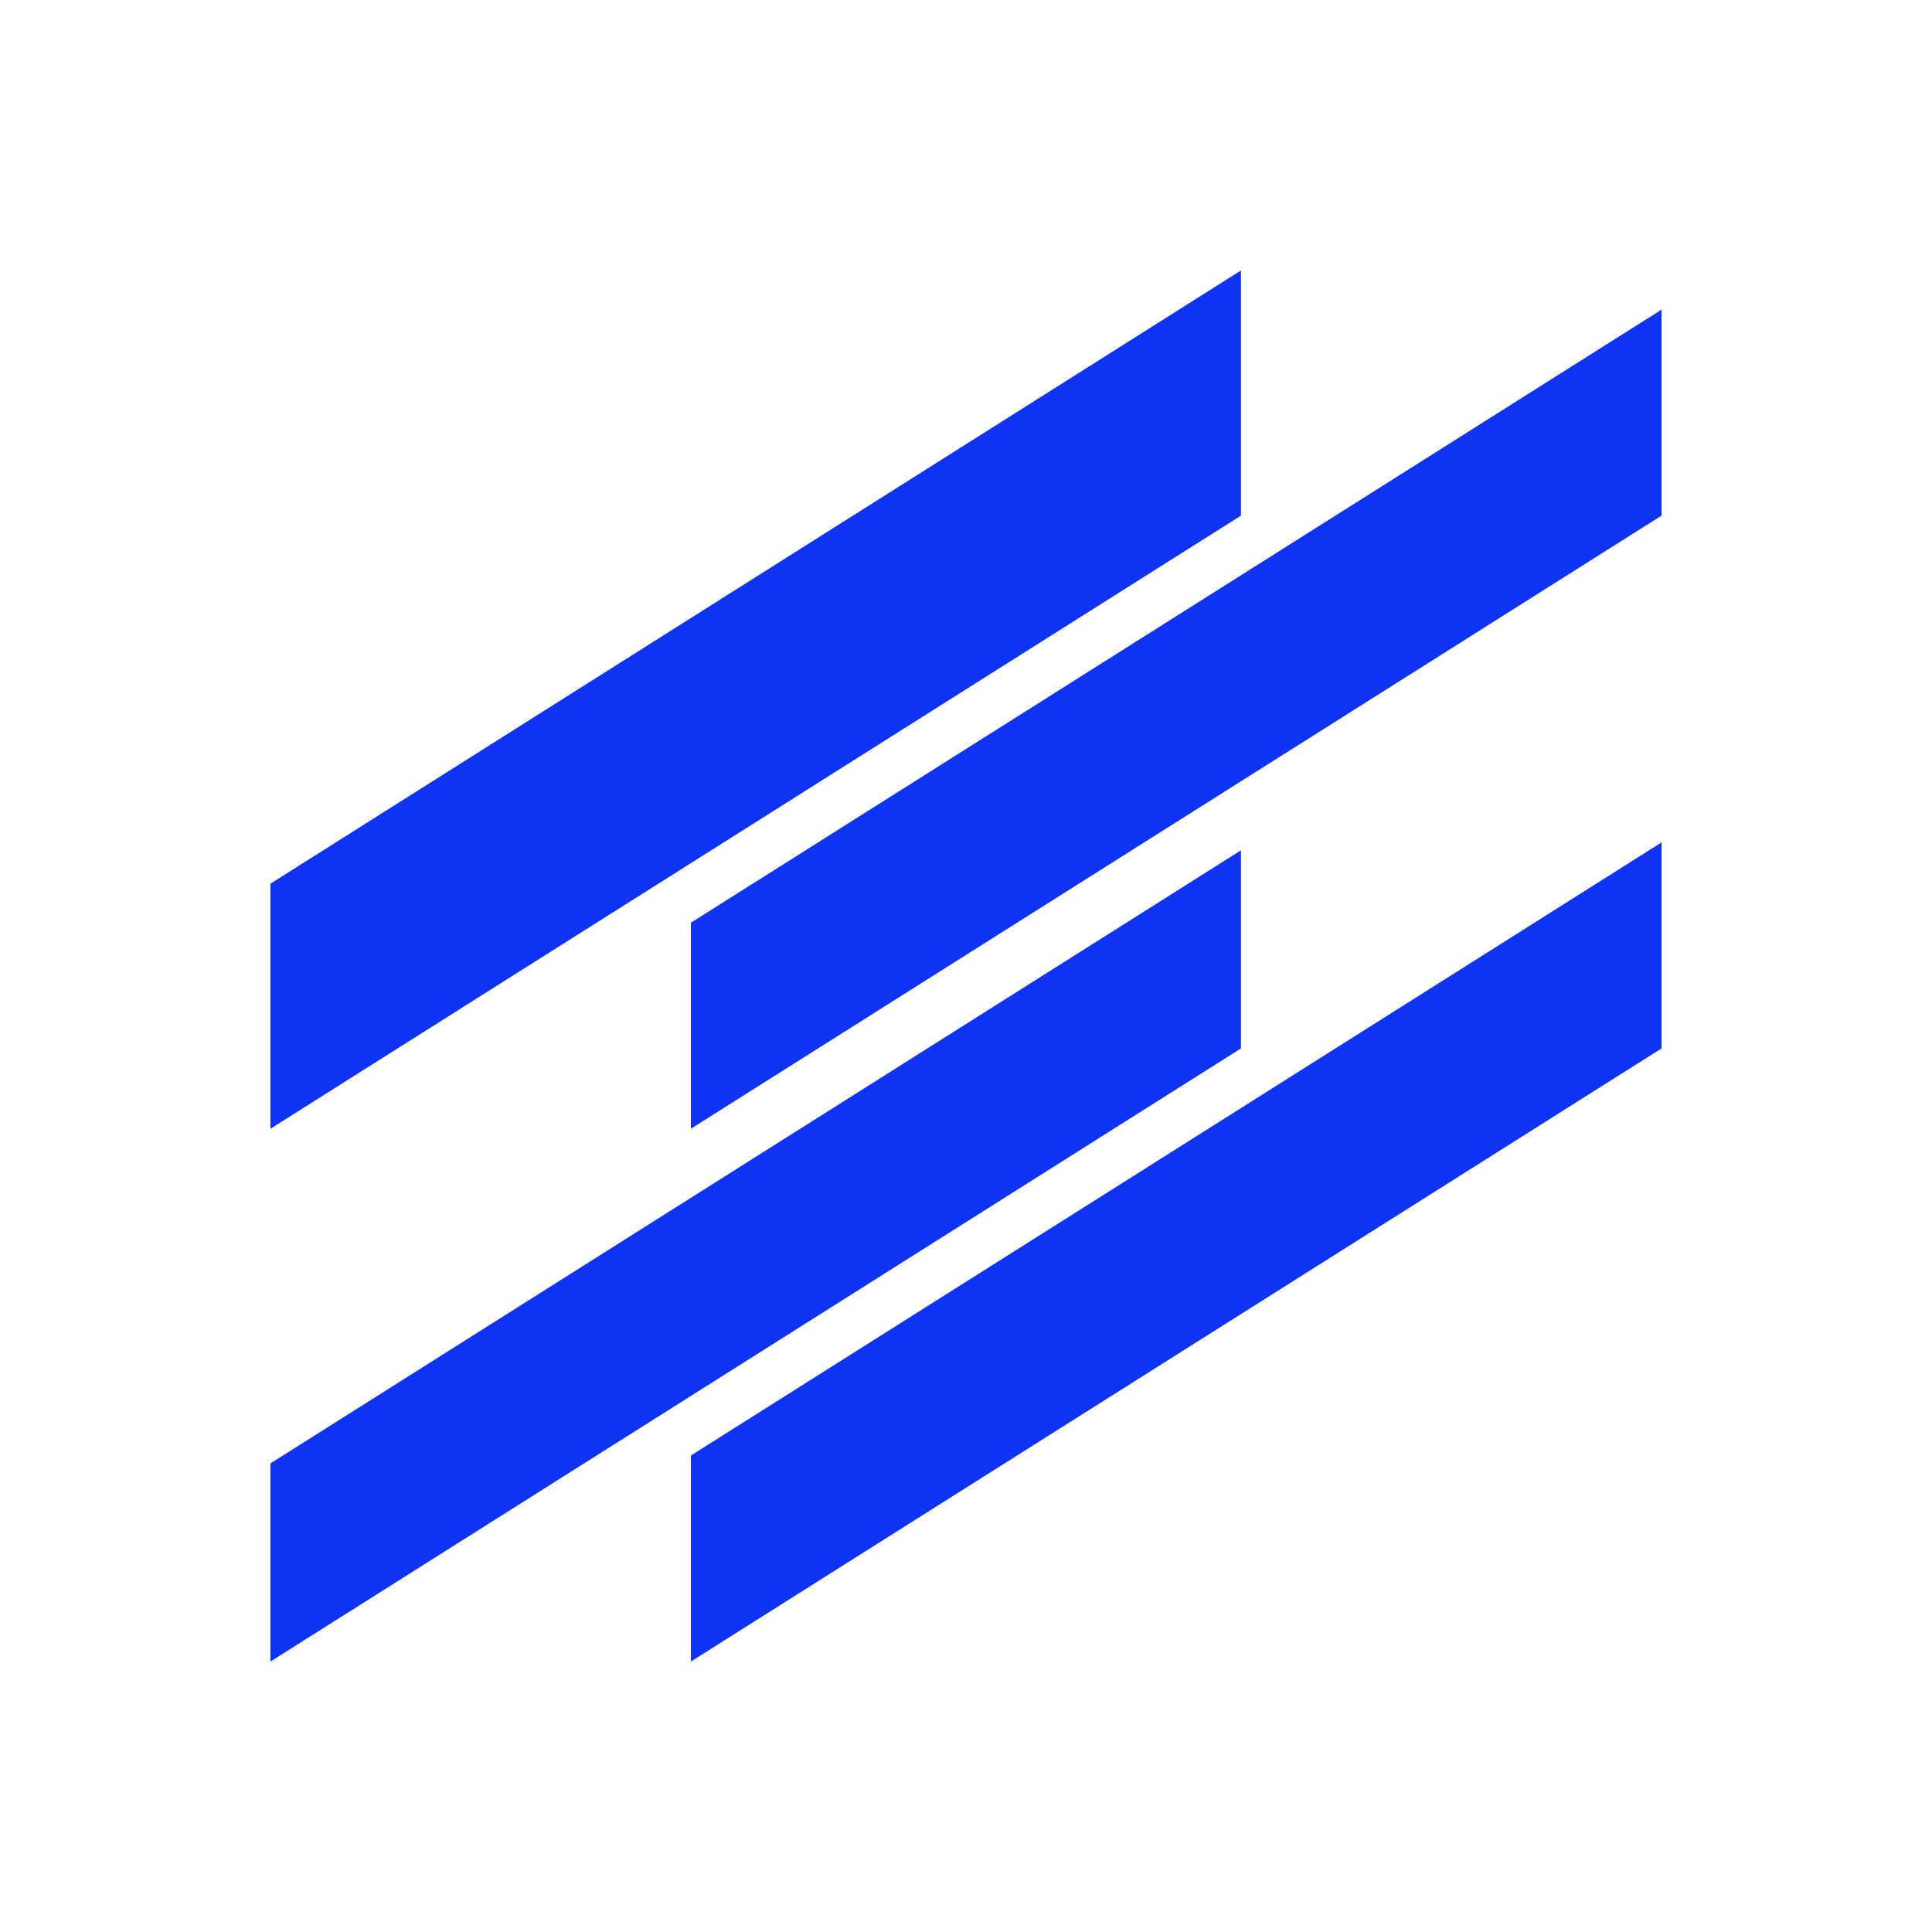
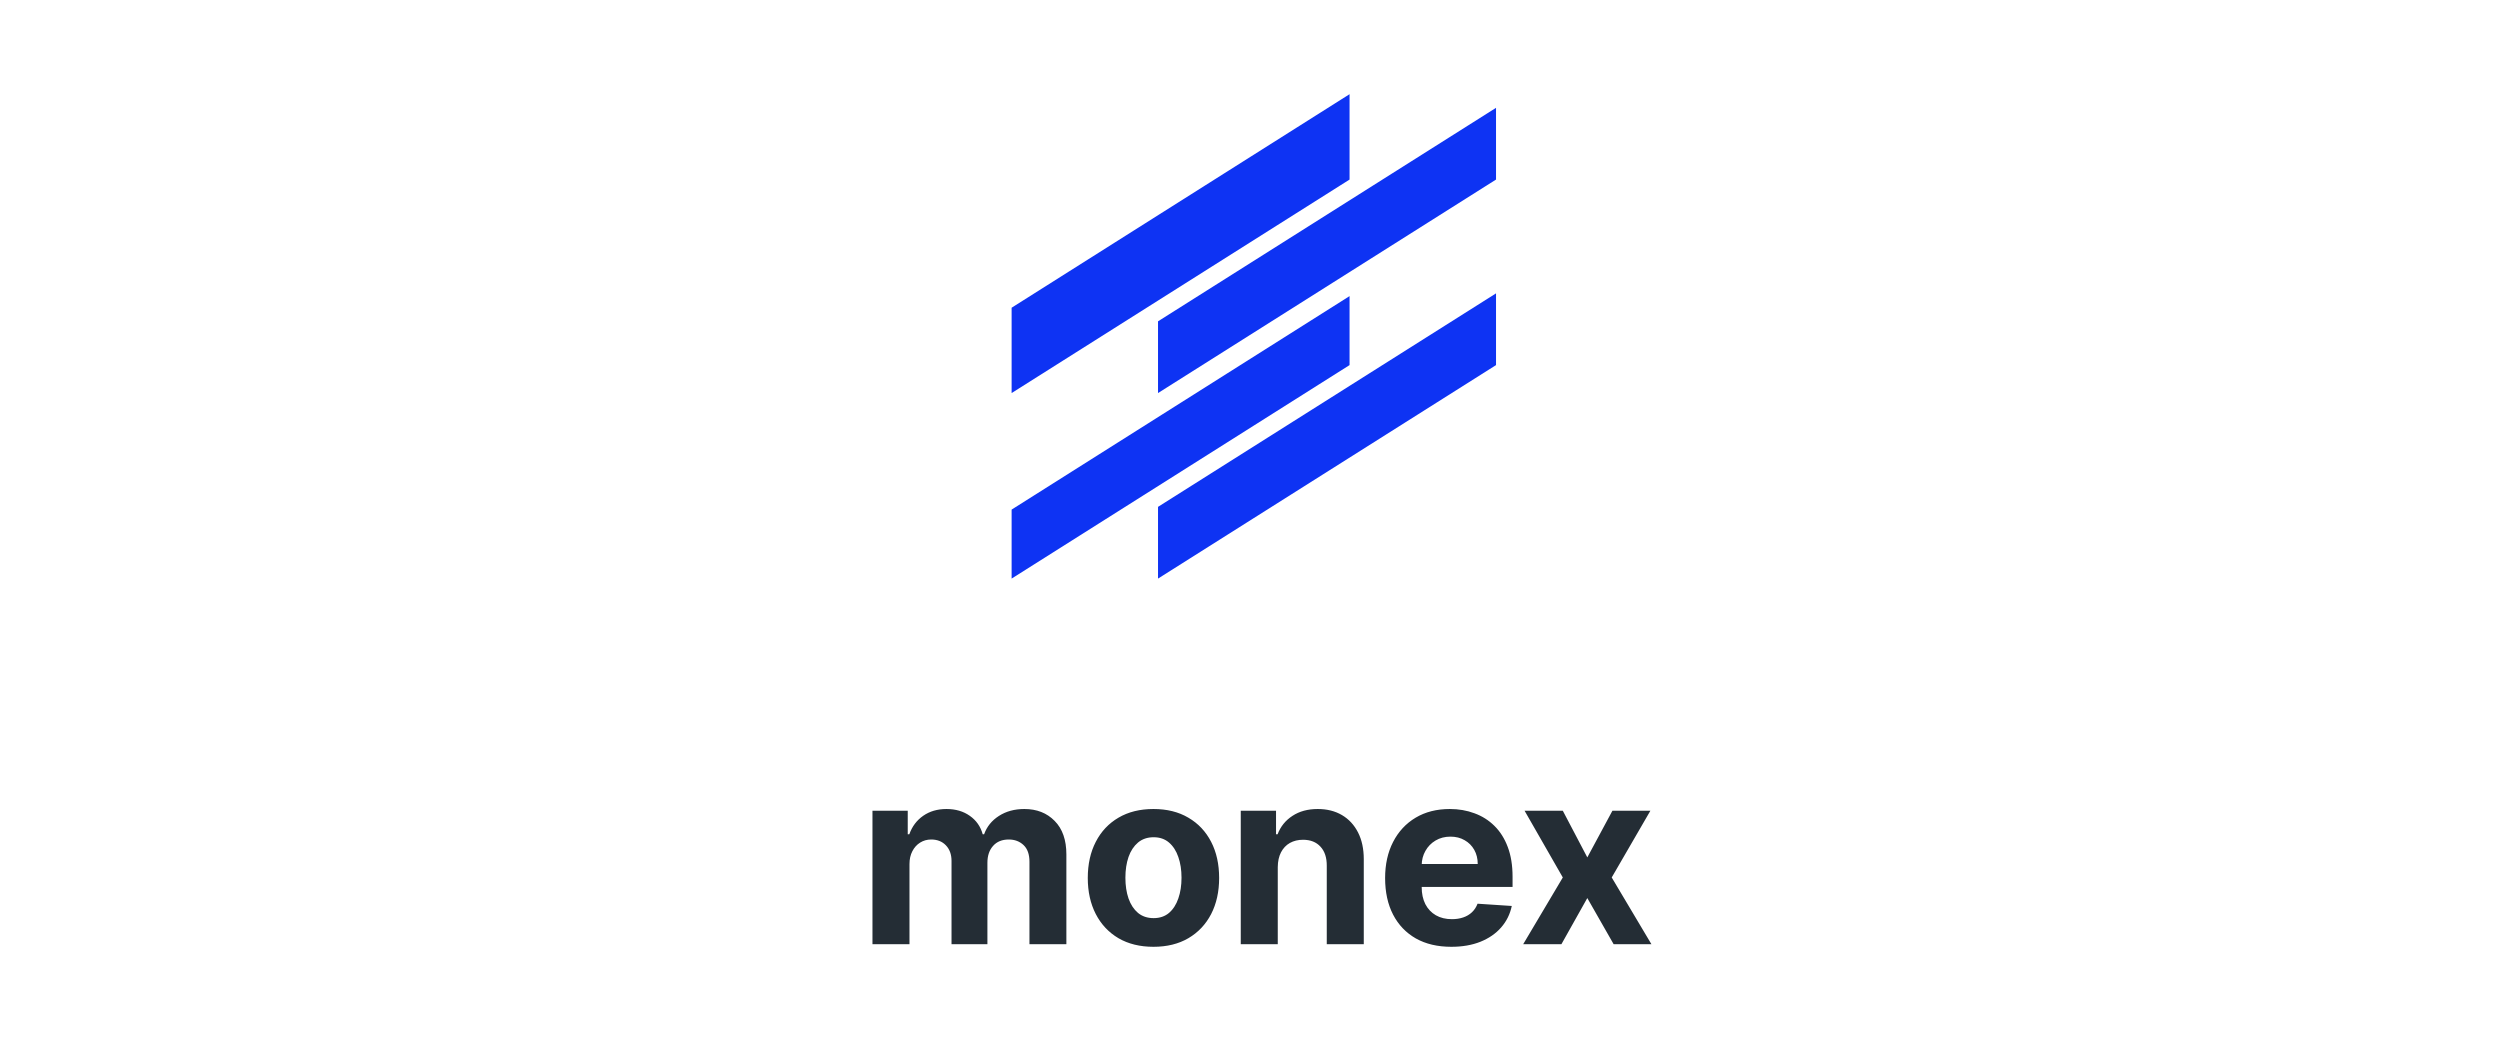
- <svg xmlns="http://www.w3.org/2000/svg" width="88" height="88" viewBox="0 0 88 88" fill="none">
-   <path d="M12.32 51.412L56.523 23.487V12.32L12.32 40.25V51.412Z" fill="#0E33F3" />
-   <path d="M12.32 75.68L56.523 47.755V38.731L12.32 66.656V75.68Z" fill="#0E33F3" />
-   <path d="M31.47 51.412L75.68 23.487V14.104L31.47 42.029V51.412Z" fill="#0E33F3" />
-   <path d="M75.68 38.372L31.47 66.297V75.68L75.68 47.755V38.372Z" fill="#0E33F3" />
+ <svg xmlns="http://www.w3.org/2000/svg" width="327" height="136" viewBox="0 0 327 136" fill="none">
+   <path d="M114.119 123.5V106.045H118.732V109.125H118.937C119.301 108.102 119.907 107.295 120.755 106.705C121.604 106.114 122.619 105.818 123.801 105.818C124.997 105.818 126.016 106.117 126.857 106.716C127.698 107.307 128.259 108.11 128.539 109.125H128.721C129.077 108.125 129.721 107.326 130.653 106.727C131.592 106.121 132.702 105.818 133.982 105.818C135.611 105.818 136.933 106.337 137.948 107.375C138.971 108.405 139.482 109.867 139.482 111.761V123.5H134.653V112.716C134.653 111.746 134.395 111.019 133.88 110.534C133.365 110.049 132.721 109.807 131.948 109.807C131.069 109.807 130.384 110.087 129.891 110.648C129.399 111.201 129.153 111.932 129.153 112.841V123.5H124.46V112.614C124.46 111.758 124.213 111.076 123.721 110.568C123.236 110.061 122.596 109.807 121.801 109.807C121.263 109.807 120.778 109.943 120.346 110.216C119.922 110.481 119.585 110.856 119.335 111.341C119.085 111.818 118.96 112.379 118.96 113.023V123.5H114.119ZM150.873 123.841C149.107 123.841 147.581 123.466 146.293 122.716C145.013 121.958 144.024 120.905 143.327 119.557C142.63 118.201 142.282 116.629 142.282 114.841C142.282 113.038 142.63 111.462 143.327 110.114C144.024 108.758 145.013 107.705 146.293 106.955C147.581 106.197 149.107 105.818 150.873 105.818C152.638 105.818 154.16 106.197 155.441 106.955C156.729 107.705 157.721 108.758 158.418 110.114C159.115 111.462 159.463 113.038 159.463 114.841C159.463 116.629 159.115 118.201 158.418 119.557C157.721 120.905 156.729 121.958 155.441 122.716C154.16 123.466 152.638 123.841 150.873 123.841ZM150.895 120.091C151.698 120.091 152.369 119.864 152.907 119.409C153.445 118.947 153.85 118.318 154.123 117.523C154.403 116.727 154.543 115.822 154.543 114.807C154.543 113.792 154.403 112.886 154.123 112.091C153.85 111.295 153.445 110.667 152.907 110.205C152.369 109.742 151.698 109.511 150.895 109.511C150.085 109.511 149.403 109.742 148.85 110.205C148.304 110.667 147.891 111.295 147.611 112.091C147.338 112.886 147.202 113.792 147.202 114.807C147.202 115.822 147.338 116.727 147.611 117.523C147.891 118.318 148.304 118.947 148.85 119.409C149.403 119.864 150.085 120.091 150.895 120.091ZM167.132 113.409V123.5H162.291V106.045H166.905V109.125H167.109C167.496 108.11 168.143 107.307 169.053 106.716C169.962 106.117 171.064 105.818 172.359 105.818C173.571 105.818 174.628 106.083 175.53 106.614C176.431 107.144 177.132 107.902 177.632 108.886C178.132 109.864 178.382 111.03 178.382 112.386V123.5H173.541V113.25C173.549 112.182 173.276 111.348 172.723 110.75C172.17 110.144 171.409 109.841 170.439 109.841C169.787 109.841 169.212 109.981 168.712 110.261C168.219 110.542 167.833 110.951 167.553 111.489C167.28 112.019 167.14 112.659 167.132 113.409ZM189.832 123.841C188.037 123.841 186.491 123.477 185.196 122.75C183.908 122.015 182.915 120.977 182.218 119.636C181.521 118.288 181.173 116.693 181.173 114.852C181.173 113.057 181.521 111.481 182.218 110.125C182.915 108.769 183.896 107.712 185.162 106.955C186.434 106.197 187.927 105.818 189.639 105.818C190.79 105.818 191.862 106.004 192.855 106.375C193.855 106.739 194.726 107.288 195.468 108.023C196.218 108.758 196.802 109.682 197.218 110.795C197.635 111.902 197.843 113.197 197.843 114.682V116.011H183.105V113.011H193.287C193.287 112.314 193.135 111.697 192.832 111.159C192.529 110.621 192.109 110.201 191.571 109.898C191.04 109.587 190.423 109.432 189.718 109.432C188.984 109.432 188.332 109.602 187.764 109.943C187.203 110.277 186.764 110.727 186.446 111.295C186.127 111.856 185.965 112.481 185.957 113.17V116.023C185.957 116.886 186.116 117.633 186.434 118.261C186.76 118.89 187.218 119.375 187.809 119.716C188.4 120.057 189.101 120.227 189.912 120.227C190.449 120.227 190.942 120.152 191.389 120C191.836 119.848 192.218 119.621 192.537 119.318C192.855 119.015 193.097 118.644 193.264 118.205L197.741 118.5C197.514 119.576 197.048 120.515 196.343 121.318C195.646 122.114 194.745 122.735 193.639 123.182C192.54 123.621 191.271 123.841 189.832 123.841ZM204.415 106.045L207.62 112.148L210.904 106.045H215.87L210.813 114.773L216.006 123.5H211.063L207.62 117.466L204.234 123.5H199.234L204.415 114.773L199.415 106.045H204.415Z" fill="#242D35" />
+   <path d="M132.32 51.412L176.522 23.487V12.32L132.32 40.25V51.412Z" fill="#0E33F3" />
+   <path d="M132.32 75.68L176.522 47.755V38.731L132.32 66.656V75.68Z" fill="#0E33F3" />
+   <path d="M151.469 51.412L195.68 23.487V14.104L151.469 42.029V51.412Z" fill="#0E33F3" />
+   <path d="M195.68 38.372L151.469 66.297V75.68L195.68 47.755V38.372Z" fill="#0E33F3" />
</svg>
